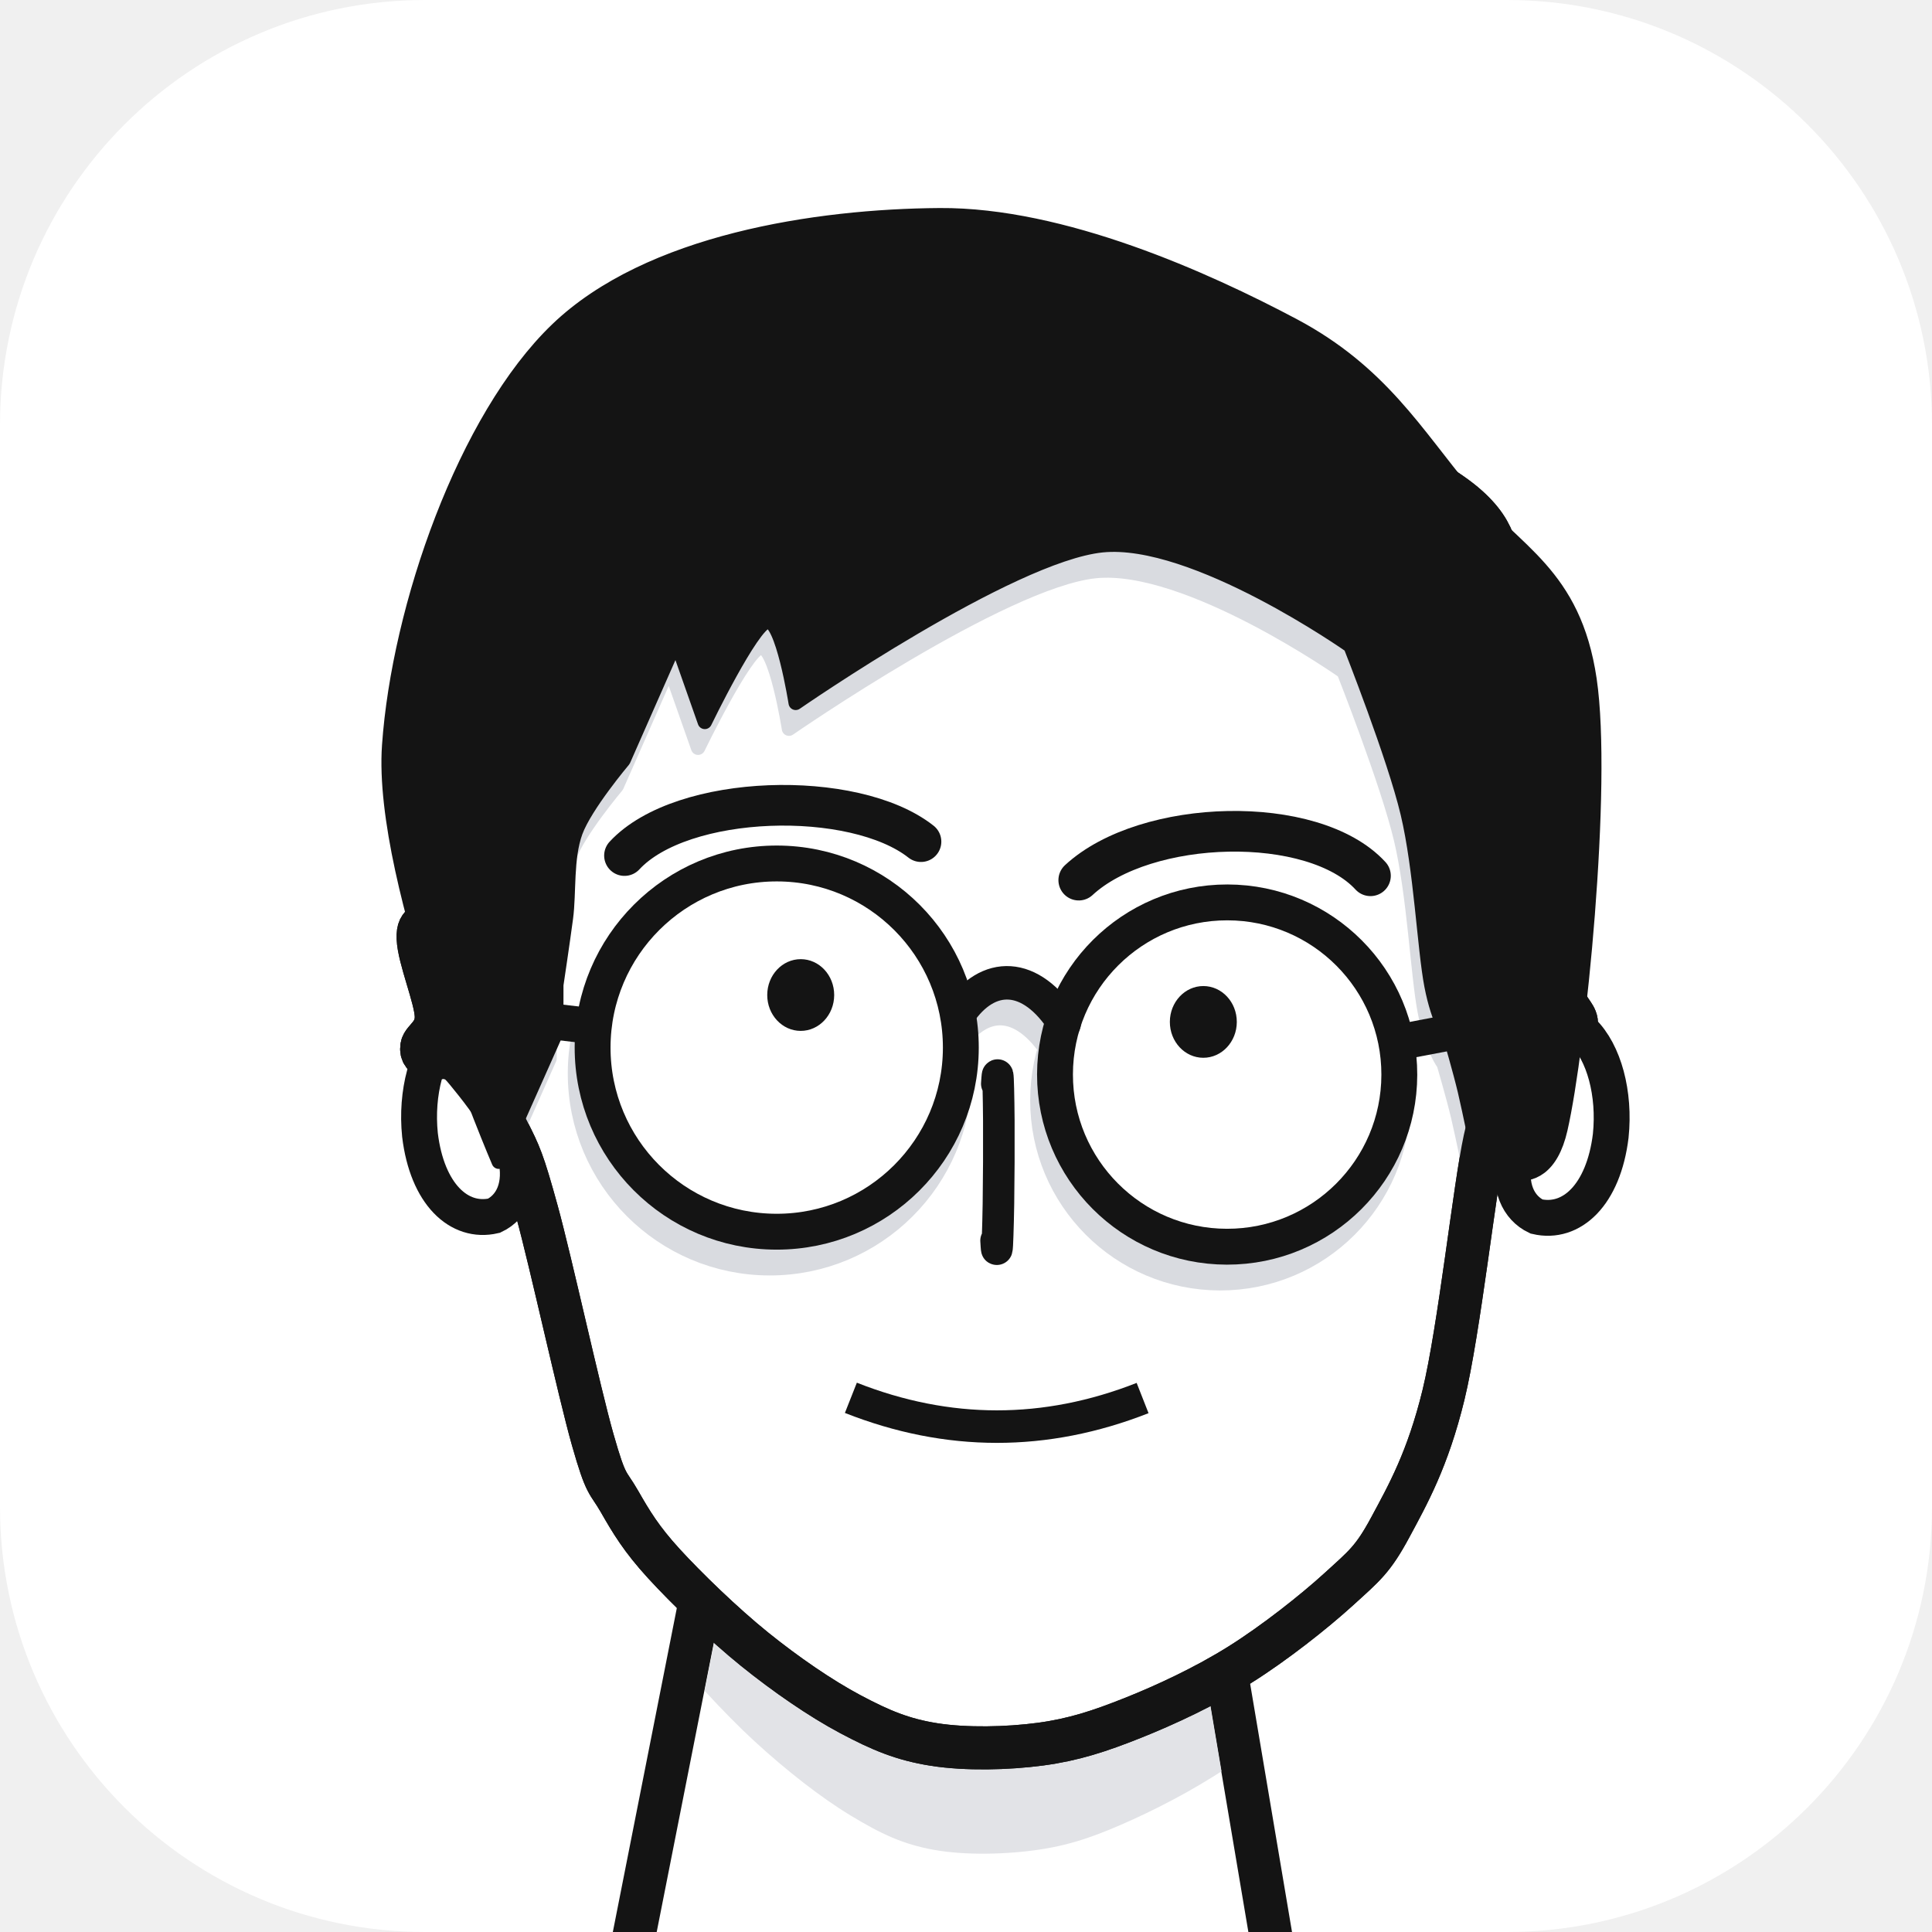
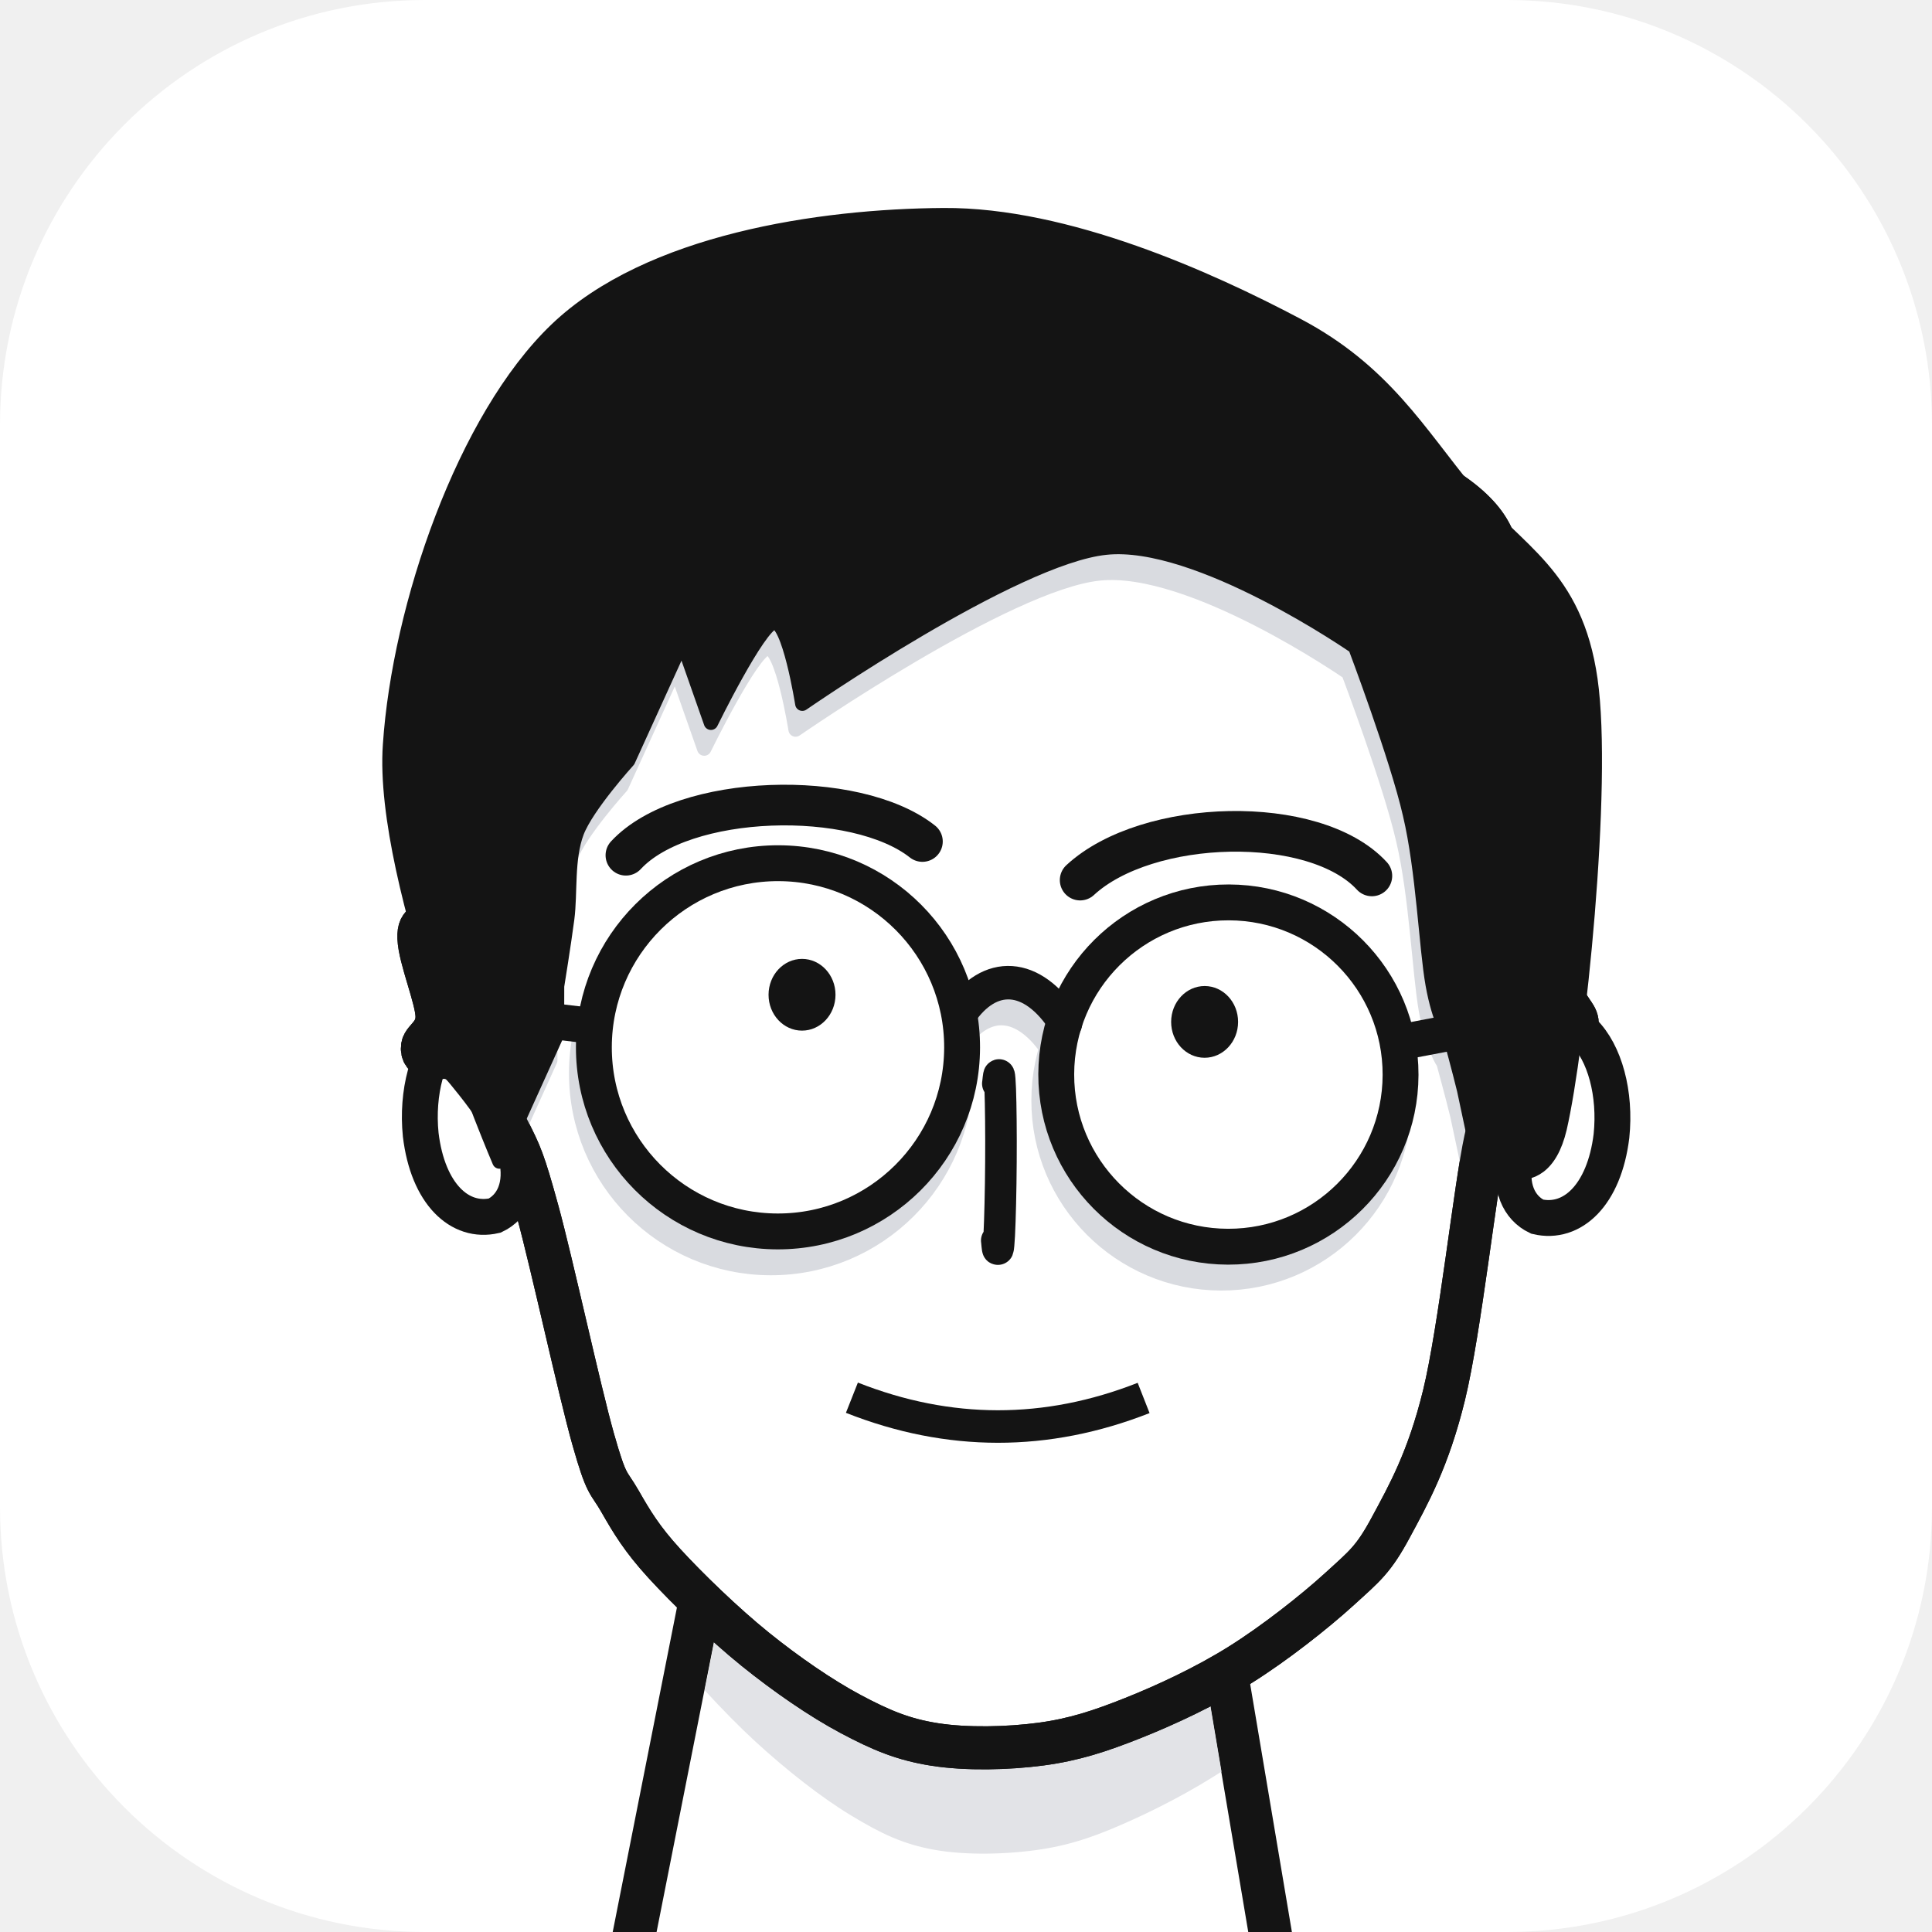
<svg xmlns="http://www.w3.org/2000/svg" viewBox="332 110 404 404" width="404" height="404">
  <defs>
    <clipPath id="kTile">
      <rect x="332" y="110" width="404" height="404" rx="88.88" />
    </clipPath>
  </defs>
  <g clip-path="url(#kTile)">
    <rect x="332" y="110" width="404" height="404" fill="#ffffff" />
    <defs data-dc-tpl="7">
      <clipPath data-dc-tpl="8" id="kFaceClip" clipPathUnits="userSpaceOnUse">
        <path data-dc-tpl="9" id="kFaceClipP" d="M -31.5 -174.8 C -37 -173 -52.68 -168.22 -60.5 -164.7 C -68.32 -161.18 -72.53 -158.33 -78.4 -153.7 C -84.27 -149.07 -90.13 -143.47 -95.7 -136.9 C -101.27 -130.33 -107.97 -120.98 -111.8 -114.3 C -115.63 -107.62 -118.05 -101.53 -118.7 -96.8 C -119.35 -92.07 -115.82 -93.97 -115.7 -85.9 C -115.58 -77.83 -117.13 -56.1 -118 -48.4 C -118.87 -40.7 -121.05 -43.85 -120.9 -39.7 C -120.75 -35.55 -117.23 -27.27 -117.1 -23.5 C -116.97 -19.73 -119.85 -18.58 -120.1 -17.1 C -120.35 -15.62 -119.52 -15 -118.6 -14.6 C -117.68 -14.2 -115.9 -15.13 -114.6 -14.7 C -113.3 -14.27 -112.88 -14.53 -110.8 -12 C -108.72 -9.47 -104.57 -4.4 -102.1 0.5 C -99.63 5.4 -98.97 6.63 -96 17.4 C -93.03 28.17 -87.18 55 -84.3 65.1 C -81.42 75.2 -81.18 73.68 -78.7 78 C -76.22 82.32 -74.12 85.85 -69.4 91 C -64.68 96.15 -56.92 103.65 -50.4 108.9 C -43.88 114.15 -36.57 119.18 -30.3 122.5 C -24.03 125.82 -19.42 127.77 -12.8 128.8 C -6.18 129.83 2.48 129.63 9.4 128.7 C 16.32 127.77 21.77 125.97 28.7 123.2 C 35.63 120.43 43.82 116.6 51 112.1 C 58.18 107.6 66.55 101 71.8 96.2 C 77.05 91.4 78.87 90.07 82.5 83.3 C 86.13 76.53 90.32 69.12 93.6 55.6 C 96.88 42.08 100.07 12.03 102.2 2.2 C 104.33 -7.63 105.12 -0.75 106.4 -3.4 C 107.68 -6.05 107.53 -10.85 109.9 -13.7 C 112.27 -16.55 118.93 -18.6 120.6 -20.5 C 122.27 -22.4 120.65 -23.82 119.9 -25.1 C 119.15 -26.38 116.82 -27.15 116.1 -28.2 C 115.38 -29.25 114.88 -25.52 115.6 -31.4 C 116.32 -37.28 120.32 -56.93 120.4 -63.5 C 120.48 -70.07 117.52 -65.48 116.1 -70.8 C 114.68 -76.12 113.52 -88.28 111.9 -95.4 C 110.28 -102.52 108.77 -107.6 106.4 -113.5 C 104.03 -119.4 105.7 -124.1 97.7 -130.8 C 89.7 -137.5 66.68 -148.28 58.4 -153.7 C 50.12 -159.12 51.27 -160.88 48 -163.3 C 44.73 -165.72 46.28 -166.23 38.8 -168.2 C 31.32 -170.17 14.15 -173.88 3.1 -175.1 C -7.95 -176.32 -21.73 -175.55 -27.5 -175.5 C -33.27 -175.45 -26 -176.6 -31.5 -174.8 Z" />
      </clipPath>
      <clipPath data-dc-tpl="10" id="kNeckClip" clipPathUnits="userSpaceOnUse">
-         <path data-dc-tpl="11" id="kNeckClipP" d="M -37.5 0 L 24.7 0 L 57.7 195 L -75.9 195 Z" transform="rotate(0.02 -9.1 110) translate(-0.0 0)" />
+         <path data-dc-tpl="11" id="kNeckClipP" d="M -37.5 0 L 24.7 0 L 57.7 195 L -75.9 195 Z" transform="rotate(0.04 -9.1 110) translate(-0.0 0)" />
      </clipPath>
      <filter data-dc-tpl="12" id="kDs" x="-40%" y="-40%" width="180%" height="180%">
        <feDropShadow data-dc-tpl="13" dx="-1.5" dy="5" stdDeviation="1.4" flood-color="#c9cbd1" flood-opacity="0.8" />
      </filter>
    </defs>
    <g data-dc-tpl="14" transform="translate(540,346)">
      <g data-dc-tpl="15" id="kNeck">
-         <path data-dc-tpl="16" id="kNeckFill" d="M -50 40 L 36 40 L 60 182 Q -9 205 -78 182 Z" fill="#ffffff" transform="rotate(0.02 -9.1 110) translate(-0.0 0)" />
-         <path data-dc-tpl="17" id="kNeckL" d="M -50 40 L -78 182" fill="none" stroke="#141414" stroke-width="9" stroke-linecap="round" transform="rotate(0.02 -9.1 110) translate(-0.0 0)" />
-         <path data-dc-tpl="18" id="kNeckR" d="M 36 40 L 60 182" fill="none" stroke="#141414" stroke-width="9" stroke-linecap="round" transform="rotate(0.02 -9.1 110) translate(-0.0 0)" />
+         <path data-dc-tpl="16" id="kNeckFill" d="M -50 40 L 36 40 L 60 182 Q -9 205 -78 182 Z" fill="#ffffff" transform="rotate(0.04 -9.1 110) translate(-0.0 0)" />
+         <path data-dc-tpl="17" id="kNeckL" d="M -50 40 L -78 182" fill="none" stroke="#141414" stroke-width="9" stroke-linecap="round" transform="rotate(0.04 -9.1 110) translate(-0.0 0)" />
+         <path data-dc-tpl="18" id="kNeckR" d="M 36 40 L 60 182" fill="none" stroke="#141414" stroke-width="9" stroke-linecap="round" transform="rotate(0.04 -9.1 110) translate(-0.0 0)" />
      </g>
      <g data-dc-tpl="19" clip-path="url(#kNeckClip)">
-         <g data-dc-tpl="20" id="kChinHead" transform="rotate(0.044 0 128) translate(0 -34) scale(1 1) translate(0 34) translate(0 132) skewX(-0.01) translate(0 -132)" style="">
-           <g data-dc-tpl="21" id="kChinSh" data-sh="1" transform="translate(0.18 0.01)" style="">
+         <g data-dc-tpl="20" id="kChinHead" transform="rotate(0.059 0 128) translate(0 -34) scale(1 1) translate(0 34) translate(0 132) skewX(-0.02) translate(0 -132)" style="">
+           <g data-dc-tpl="21" id="kChinSh" data-sh="1" transform="translate(0.27 -0.00)" style="">
            <path data-dc-tpl="22" transform="translate(0 4) scale(1 1.14)" fill="#e2e3e7" d="M -31.5 -174.8 C -37 -173 -52.68 -168.22 -60.5 -164.7 C -68.32 -161.18 -72.53 -158.33 -78.4 -153.7 C -84.27 -149.07 -90.13 -143.47 -95.7 -136.9 C -101.27 -130.33 -107.97 -120.98 -111.8 -114.3 C -115.63 -107.62 -118.05 -101.53 -118.7 -96.8 C -119.35 -92.07 -115.82 -93.97 -115.7 -85.9 C -115.58 -77.83 -117.13 -56.1 -118 -48.4 C -118.87 -40.7 -121.05 -43.85 -120.9 -39.7 C -120.75 -35.55 -117.23 -27.27 -117.1 -23.5 C -116.97 -19.73 -119.85 -18.58 -120.1 -17.1 C -120.35 -15.62 -119.52 -15 -118.6 -14.6 C -117.68 -14.2 -115.9 -15.13 -114.6 -14.7 C -113.3 -14.27 -112.88 -14.53 -110.8 -12 C -108.72 -9.47 -104.57 -4.4 -102.1 0.5 C -99.63 5.4 -98.97 6.63 -96 17.4 C -93.03 28.17 -87.18 55 -84.3 65.1 C -81.42 75.2 -81.18 73.68 -78.7 78 C -76.22 82.32 -74.12 85.85 -69.4 91 C -64.68 96.15 -56.92 103.65 -50.4 108.9 C -43.88 114.15 -36.57 119.18 -30.3 122.5 C -24.03 125.82 -19.42 127.77 -12.8 128.8 C -6.18 129.83 2.48 129.63 9.4 128.7 C 16.32 127.77 21.77 125.97 28.7 123.2 C 35.63 120.43 43.82 116.6 51 112.1 C 58.18 107.6 66.55 101 71.8 96.2 C 77.05 91.4 78.87 90.07 82.5 83.3 C 86.13 76.53 90.32 69.12 93.6 55.6 C 96.88 42.08 100.07 12.03 102.2 2.2 C 104.33 -7.63 105.12 -0.75 106.4 -3.4 C 107.68 -6.05 107.53 -10.85 109.9 -13.7 C 112.27 -16.55 118.93 -18.6 120.6 -20.5 C 122.27 -22.4 120.65 -23.82 119.9 -25.1 C 119.15 -26.38 116.82 -27.15 116.1 -28.2 C 115.38 -29.25 114.88 -25.52 115.6 -31.4 C 116.32 -37.28 120.32 -56.93 120.4 -63.5 C 120.48 -70.07 117.52 -65.48 116.1 -70.8 C 114.68 -76.12 113.52 -88.28 111.9 -95.4 C 110.28 -102.52 108.77 -107.6 106.4 -113.5 C 104.03 -119.4 105.7 -124.1 97.7 -130.8 C 89.7 -137.5 66.68 -148.28 58.4 -153.7 C 50.12 -159.12 51.27 -160.88 48 -163.3 C 44.73 -165.72 46.28 -166.23 38.8 -168.2 C 31.32 -170.17 14.15 -173.88 3.1 -175.1 C -7.95 -176.32 -21.73 -175.55 -27.5 -175.5 C -33.27 -175.45 -26 -176.6 -31.5 -174.8 Z" />
          </g>
        </g>
      </g>
-       <g data-dc-tpl="23" id="kHead" transform="rotate(0.044 0 128) translate(0 -34) scale(1 1) translate(0 34) translate(0 132) skewX(-0.01) translate(0 -132)" style="">
-         <g data-dc-tpl="24" id="kFace" transform="translate(0.18 0.01)" style="">
+       <g data-dc-tpl="23" id="kHead" transform="rotate(0.059 0 128) translate(0 -34) scale(1 1) translate(0 34) translate(0 132) skewX(-0.02) translate(0 -132)" style="">
+         <g data-dc-tpl="24" id="kFace" transform="translate(0.27 -0.00)" style="">
          <path data-dc-tpl="25" d="M -31.5 -174.8 C -37 -173 -52.68 -168.22 -60.5 -164.7 C -68.32 -161.18 -72.53 -158.33 -78.4 -153.7 C -84.27 -149.07 -90.13 -143.47 -95.7 -136.9 C -101.27 -130.33 -107.97 -120.98 -111.8 -114.3 C -115.63 -107.62 -118.05 -101.53 -118.7 -96.8 C -119.35 -92.07 -115.82 -93.97 -115.7 -85.9 C -115.58 -77.83 -117.13 -56.1 -118 -48.4 C -118.87 -40.7 -121.05 -43.85 -120.9 -39.7 C -120.75 -35.55 -117.23 -27.27 -117.1 -23.5 C -116.97 -19.73 -119.85 -18.58 -120.1 -17.1 C -120.35 -15.62 -119.52 -15 -118.6 -14.6 C -117.68 -14.2 -115.9 -15.13 -114.6 -14.7 C -113.3 -14.27 -112.88 -14.53 -110.8 -12 C -108.72 -9.47 -104.57 -4.4 -102.1 0.5 C -99.63 5.4 -98.97 6.63 -96 17.4 C -93.03 28.17 -87.18 55 -84.3 65.1 C -81.42 75.2 -81.18 73.68 -78.7 78 C -76.22 82.32 -74.12 85.85 -69.4 91 C -64.68 96.15 -56.92 103.65 -50.4 108.9 C -43.88 114.15 -36.57 119.18 -30.3 122.5 C -24.03 125.82 -19.42 127.77 -12.8 128.8 C -6.18 129.83 2.48 129.63 9.4 128.7 C 16.32 127.77 21.77 125.97 28.7 123.2 C 35.63 120.43 43.82 116.6 51 112.1 C 58.18 107.6 66.55 101 71.8 96.2 C 77.05 91.4 78.87 90.07 82.5 83.3 C 86.13 76.53 90.32 69.12 93.6 55.6 C 96.88 42.08 100.07 12.03 102.2 2.2 C 104.33 -7.63 105.12 -0.75 106.4 -3.4 C 107.68 -6.05 107.53 -10.85 109.9 -13.7 C 112.27 -16.55 118.93 -18.6 120.6 -20.5 C 122.27 -22.4 120.65 -23.82 119.9 -25.1 C 119.15 -26.38 116.82 -27.15 116.1 -28.2 C 115.38 -29.25 114.88 -25.52 115.6 -31.4 C 116.32 -37.28 120.32 -56.93 120.4 -63.5 C 120.48 -70.07 117.52 -65.48 116.1 -70.8 C 114.68 -76.12 113.52 -88.28 111.9 -95.4 C 110.28 -102.52 108.77 -107.6 106.4 -113.5 C 104.03 -119.4 105.7 -124.1 97.7 -130.8 C 89.7 -137.5 66.68 -148.28 58.4 -153.7 C 50.12 -159.12 51.27 -160.88 48 -163.3 C 44.73 -165.72 46.28 -166.23 38.8 -168.2 C 31.32 -170.17 14.15 -173.88 3.1 -175.1 C -7.95 -176.32 -21.73 -175.55 -27.5 -175.5 C -33.27 -175.45 -26 -176.6 -31.5 -174.8 Z" fill="#ffffff" stroke="#141414" stroke-width="9" stroke-linejoin="round" />
        </g>
-         <g data-dc-tpl="26" id="kFeatShHost" transform="translate(0.18 0.01)" style="">
+         <g data-dc-tpl="26" id="kFeatShHost" transform="translate(0.27 -0.00)" style="">
          <g data-dc-tpl="27" clip-path="url(#kFaceClip)">
-             <g data-dc-tpl="28" id="kFeatShIn" transform="translate(0.20 0.01) rotate(0.04 1 -14)">
-               <g data-dc-tpl="29" id="kFeatShOff" data-sh="1" transform="translate(-1.43 5.41)" fill="none" stroke="#d9dbe0">
+             <g data-dc-tpl="28" id="kFeatShIn" transform="translate(0.31 -0.00) rotate(0.06 1 -14)">
+               <g data-dc-tpl="29" id="kFeatShOff" data-sh="1" transform="translate(-1.44 5.42)" fill="none" stroke="#d9dbe0">
                <path data-dc-tpl="30" d="M -8 -24 C -2 -33 7 -33 14 -22" stroke-width="7" stroke-linecap="round" />
                <circle data-dc-tpl="31" cx="-46.1" cy="-16.9" r="38.5" stroke-width="7.5" />
                <circle data-dc-tpl="32" cx="48.1" cy="-11.4" r="36" stroke-width="7.5" />
              </g>
            </g>
          </g>
        </g>
-         <g data-dc-tpl="33" id="kEarL" transform="translate(-98.8 -3.0)" opacity="1.000" style="">
+         <g data-dc-tpl="33" id="kEarL" transform="translate(-98.7 -3.0)" opacity="1.000" style="">
          <path data-dc-tpl="34" d="M -15.60 -17.4 C -20.10 -13 -22.40 -4.4 -21.50 4.4 C -20.00 16.8 -13.30 23 -6.00 21.3 C -2.20 19.5 0.00 15 -1.50 8.8 " fill="#ffffff" stroke="#141414" stroke-width="7.5" stroke-linecap="round" />
        </g>
-         <g data-dc-tpl="35" id="kEarR" transform="translate(107.2 -3.0)" opacity="1.000" style="">
+         <g data-dc-tpl="35" id="kEarR" transform="translate(107.3 -3.0)" opacity="1.000" style="">
          <path data-dc-tpl="36" d="M 15.60 -17.4 C 20.10 -13 22.40 -4.4 21.50 4.4 C 20.00 16.8 13.30 23 6.00 21.3 C 2.20 19.5 0.00 15 1.50 8.8 " fill="#ffffff" stroke="#141414" stroke-width="7.5" stroke-linecap="round" />
        </g>
-         <g data-dc-tpl="37" id="kHairClip" clip-path="url(#kFaceClip)" transform="translate(0.18 0.01)">
+         <g data-dc-tpl="37" id="kHairClip" clip-path="url(#kFaceClip)" transform="translate(0.27 -0.00)">
          <g data-dc-tpl="38" id="kHairSh" data-sh="1" style="">
-             <path data-dc-tpl="39" id="kHairShP" transform="translate(-1.4 5.4)" fill="#d9dbe0" stroke="#d9dbe0" stroke-width="3" stroke-linejoin="round" stroke-linecap="round" d="M -104.0 7.0 C -104.0 7.0 -129.0 -51.0 -127.0 -80.0 C -125.0 -109.0 -111.2 -148.5 -92.0 -167.0 C -72.8 -185.5 -37.7 -190.8 -12.0 -191.0 C 13.7 -191.2 43.7 -177.7 62.0 -168.0 C 80.3 -158.3 87.7 -145.3 98.0 -133.0 C 108.3 -120.7 120.7 -116.2 124.0 -94.0 C 127.3 -71.8 121.8 -16.7 118.0 0.0 C 114.2 16.7 101.0 6.0 101.0 6.0 C 101.0 6.0 99.0 -3.8 98.0 -8.0 C 97.0 -12.2 95.0 -19.0 95.0 -19.0 C 95.0 -19.0 92.5 -22.2 91.0 -30.0 C 89.5 -37.8 88.8 -54.2 86.0 -66.0 C 83.2 -77.8 74.0 -101.0 74.0 -101.0 C 74.0 -101.0 41.3 -124.0 22.0 -122.0 C 2.7 -120.0 -42.0 -89.0 -42.0 -89.0 C -42.0 -89.0 -44.8 -106.7 -48.0 -106.0 C -51.2 -105.3 -61.0 -85.0 -61.0 -85.0 C -61.0 -85.0 -67.0 -102.0 -67.0 -102.0 C -67.0 -102.0 -78.0 -77.0 -78.0 -77.0 C -78.0 -77.0 -86.0 -67.5 -88.0 -62.0 C -90.0 -56.5 -89.3 -49.3 -90.0 -44.0 C -90.7 -38.7 -92.0 -30.0 -92.0 -30.0 C -92.0 -30.0 -92.0 -20.0 -92.0 -20.0 C -92.0 -20.0 -104.0 7.0 -104.0 7.0 Z" />
+             <path data-dc-tpl="39" id="kHairShP" transform="translate(-1.4 5.4)" fill="#d9dbe0" stroke="#d9dbe0" stroke-width="3" stroke-linejoin="round" stroke-linecap="round" d="M -104.0 7.0 C -104.0 7.0 -129.0 -51.1 -127.0 -80.1 C -125.1 -109.1 -111.6 -148.5 -92.3 -167.0 C -73.0 -185.5 -37.3 -190.8 -11.4 -191.0 C 14.4 -191.2 44.3 -177.7 62.5 -168.1 C 80.8 -158.5 88.1 -145.5 98.3 -133.2 C 108.5 -120.8 120.8 -116.2 124.0 -94.0 C 127.2 -71.9 121.5 -16.8 117.7 -0.2 C 113.8 16.4 100.7 5.8 100.7 5.8 C 100.7 5.8 98.6 -4.0 97.7 -8.2 C 96.7 -12.3 94.8 -19.2 94.8 -19.2 C 94.8 -19.2 92.5 -22.4 91.1 -30.2 C 89.7 -38.0 89.1 -54.0 86.3 -65.8 C 83.6 -77.6 74.8 -100.8 74.8 -100.8 C 74.8 -100.8 41.9 -123.6 22.6 -121.5 C 3.4 -119.5 -40.8 -88.8 -40.8 -88.8 C -40.8 -88.8 -43.6 -106.4 -46.8 -105.8 C -50.0 -105.1 -59.9 -84.8 -59.9 -84.8 C -59.9 -84.8 -65.9 -101.8 -65.9 -101.8 C -65.9 -101.8 -77.2 -76.9 -77.2 -76.9 C -77.2 -76.9 -85.8 -67.4 -87.9 -61.9 C -90.0 -56.3 -89.2 -49.2 -89.9 -43.8 C -90.6 -38.4 -92.0 -29.7 -92.0 -29.7 C -92.0 -29.7 -92.0 -19.6 -92.0 -19.6 C -92.0 -19.6 -104.0 7.0 -104.0 7.0 Z" />
          </g>
        </g>
-         <g data-dc-tpl="40" id="kHair" transform="translate(0.18 0.01)" style="">
-           <path data-dc-tpl="41" id="kHairP" fill="#141414" stroke="#141414" stroke-width="3" stroke-linejoin="round" stroke-linecap="round" d="M -104.0 7.0 C -104.0 7.0 -129.0 -51.0 -127.0 -80.0 C -125.0 -109.0 -111.2 -148.5 -92.0 -167.0 C -72.8 -185.5 -37.7 -190.8 -12.0 -191.0 C 13.7 -191.2 43.7 -177.7 62.0 -168.0 C 80.3 -158.3 87.7 -145.3 98.0 -133.0 C 108.3 -120.7 120.7 -116.2 124.0 -94.0 C 127.3 -71.8 121.8 -16.7 118.0 0.0 C 114.2 16.7 101.0 6.0 101.0 6.0 C 101.0 6.0 99.0 -3.8 98.0 -8.0 C 97.0 -12.2 95.0 -19.0 95.0 -19.0 C 95.0 -19.0 92.5 -22.2 91.0 -30.0 C 89.5 -37.8 88.8 -54.2 86.0 -66.0 C 83.2 -77.8 74.0 -101.0 74.0 -101.0 C 74.0 -101.0 41.3 -124.0 22.0 -122.0 C 2.7 -120.0 -42.0 -89.0 -42.0 -89.0 C -42.0 -89.0 -44.8 -106.7 -48.0 -106.0 C -51.2 -105.3 -61.0 -85.0 -61.0 -85.0 C -61.0 -85.0 -67.0 -102.0 -67.0 -102.0 C -67.0 -102.0 -78.0 -77.0 -78.0 -77.0 C -78.0 -77.0 -86.0 -67.5 -88.0 -62.0 C -90.0 -56.5 -89.3 -49.3 -90.0 -44.0 C -90.7 -38.7 -92.0 -30.0 -92.0 -30.0 C -92.0 -30.0 -92.0 -20.0 -92.0 -20.0 C -92.0 -20.0 -104.0 7.0 -104.0 7.0 Z" />
+         <g data-dc-tpl="40" id="kHair" transform="translate(0.27 -0.00)" style="">
+           <path data-dc-tpl="41" id="kHairP" fill="#141414" stroke="#141414" stroke-width="3" stroke-linejoin="round" stroke-linecap="round" d="M -104.0 7.0 C -104.0 7.0 -129.0 -51.1 -127.0 -80.1 C -125.1 -109.1 -111.6 -148.5 -92.3 -167.0 C -73.0 -185.5 -37.3 -190.8 -11.4 -191.0 C 14.4 -191.2 44.3 -177.7 62.5 -168.1 C 80.8 -158.5 88.1 -145.5 98.3 -133.2 C 108.5 -120.8 120.8 -116.2 124.0 -94.0 C 127.2 -71.9 121.5 -16.8 117.7 -0.2 C 113.8 16.4 100.7 5.8 100.7 5.8 C 100.7 5.8 98.6 -4.0 97.7 -8.2 C 96.7 -12.3 94.8 -19.2 94.8 -19.2 C 94.8 -19.2 92.5 -22.4 91.1 -30.2 C 89.7 -38.0 89.1 -54.0 86.3 -65.8 C 83.6 -77.6 74.8 -100.8 74.8 -100.8 C 74.8 -100.8 41.9 -123.6 22.6 -121.5 C 3.4 -119.5 -40.8 -88.8 -40.8 -88.8 C -40.8 -88.8 -43.6 -106.4 -46.8 -105.8 C -50.0 -105.1 -59.9 -84.8 -59.9 -84.8 C -59.9 -84.8 -65.9 -101.8 -65.9 -101.8 C -65.9 -101.8 -77.2 -76.9 -77.2 -76.9 C -77.2 -76.9 -85.8 -67.4 -87.9 -61.9 C -90.0 -56.3 -89.2 -49.2 -89.9 -43.8 C -90.6 -38.4 -92.0 -29.7 -92.0 -29.7 C -92.0 -29.7 -92.0 -19.6 -92.0 -19.6 C -92.0 -19.6 -104.0 7.0 -104.0 7.0 Z" />
        </g>
-         <path data-dc-tpl="42" id="kStemL" d="M -85.5 -21.5 L -106.8 -24.0" fill="none" stroke="#141414" stroke-width="7.5" stroke-linecap="butt" opacity="1.000" />
-         <path data-dc-tpl="43" id="kStemR" d="M 85.3 -18.3 L 115.2 -24.0" fill="none" stroke="#141414" stroke-width="7.5" stroke-linecap="butt" opacity="1.000" />
-         <g data-dc-tpl="44" id="kFaceLine" transform="translate(0.18 0.01)" style="">
+         <path data-dc-tpl="42" id="kStemL" d="M -85.3 -21.5 L -106.7 -24.0" fill="none" stroke="#141414" stroke-width="7.5" stroke-linecap="butt" opacity="1.000" />
+         <path data-dc-tpl="43" id="kStemR" d="M 85.5 -18.3 L 115.3 -24.0" fill="none" stroke="#141414" stroke-width="7.5" stroke-linecap="butt" opacity="1.000" />
+         <g data-dc-tpl="44" id="kFaceLine" transform="translate(0.27 -0.00)" style="">
          <path data-dc-tpl="45" d="M -31.5 -174.8 C -37 -173 -52.68 -168.22 -60.5 -164.7 C -68.32 -161.18 -72.53 -158.33 -78.4 -153.7 C -84.27 -149.07 -90.13 -143.47 -95.7 -136.9 C -101.27 -130.33 -107.97 -120.98 -111.8 -114.3 C -115.63 -107.62 -118.05 -101.53 -118.7 -96.8 C -119.35 -92.07 -115.82 -93.97 -115.7 -85.9 C -115.58 -77.83 -117.13 -56.1 -118 -48.4 C -118.87 -40.7 -121.05 -43.85 -120.9 -39.7 C -120.75 -35.55 -117.23 -27.27 -117.1 -23.5 C -116.97 -19.73 -119.85 -18.58 -120.1 -17.1 C -120.35 -15.62 -119.52 -15 -118.6 -14.6 C -117.68 -14.2 -115.9 -15.13 -114.6 -14.7 C -113.3 -14.27 -112.88 -14.53 -110.8 -12 C -108.72 -9.47 -104.57 -4.4 -102.1 0.5 C -99.63 5.4 -98.97 6.63 -96 17.4 C -93.03 28.17 -87.18 55 -84.3 65.1 C -81.42 75.2 -81.18 73.68 -78.7 78 C -76.22 82.32 -74.12 85.85 -69.4 91 C -64.68 96.15 -56.92 103.65 -50.4 108.9 C -43.88 114.15 -36.57 119.18 -30.3 122.5 C -24.03 125.82 -19.42 127.77 -12.8 128.8 C -6.18 129.83 2.48 129.63 9.4 128.7 C 16.32 127.77 21.77 125.97 28.7 123.2 C 35.63 120.43 43.82 116.6 51 112.1 C 58.18 107.6 66.55 101 71.8 96.2 C 77.05 91.4 78.87 90.07 82.5 83.3 C 86.13 76.53 90.32 69.12 93.6 55.6 C 96.88 42.08 100.07 12.03 102.2 2.2 C 104.33 -7.63 105.12 -0.75 106.4 -3.4 C 107.68 -6.05 107.53 -10.85 109.9 -13.7 C 112.27 -16.55 118.93 -18.6 120.6 -20.5 C 122.27 -22.4 120.65 -23.82 119.9 -25.1 C 119.15 -26.38 116.82 -27.15 116.1 -28.2 C 115.38 -29.25 114.88 -25.52 115.6 -31.4 C 116.32 -37.28 120.32 -56.93 120.4 -63.5 C 120.48 -70.07 117.52 -65.48 116.1 -70.8 C 114.68 -76.12 113.52 -88.28 111.9 -95.4 C 110.28 -102.52 108.77 -107.6 106.4 -113.5 C 104.03 -119.4 105.7 -124.1 97.7 -130.8 C 89.7 -137.5 66.68 -148.28 58.4 -153.7 C 50.12 -159.12 51.27 -160.88 48 -163.3 C 44.73 -165.72 46.28 -166.23 38.8 -168.2 C 31.32 -170.17 14.15 -173.88 3.1 -175.1 C -7.95 -176.32 -21.73 -175.55 -27.5 -175.5 C -33.27 -175.45 -26 -176.6 -31.5 -174.8 Z" fill="none" stroke="#141414" stroke-width="9" stroke-linejoin="round" />
        </g>
-         <g data-dc-tpl="46" id="kClipHost" transform="translate(0.18 0.01)" style="">
+         <g data-dc-tpl="46" id="kClipHost" transform="translate(0.27 -0.00)" style="">
          <g data-dc-tpl="47" clip-path="url(#kFaceClip)">
-             <g data-dc-tpl="48" id="kFeatIn" transform="translate(0.20 0.01) rotate(0.04 1 -14)">
+             <g data-dc-tpl="48" id="kFeatIn" transform="translate(0.31 -0.00) rotate(0.06 1 -14)">
              <circle data-dc-tpl="49" cx="-46.1" cy="-16.9" r="38.5" fill="#ffffff" />
              <circle data-dc-tpl="50" cx="48.1" cy="-11.4" r="36" fill="#ffffff" />
              <clipPath data-dc-tpl="51" id="kLensL">
                <circle data-dc-tpl="52" cx="-46.1" cy="-16.9" r="37.3" />
              </clipPath>
              <clipPath data-dc-tpl="53" id="kLensR">
                <circle data-dc-tpl="54" cx="48.1" cy="-11.4" r="34.8" />
              </clipPath>
              <g data-dc-tpl="55" id="kBrows" transform="translate(0 0.00)">
                <path data-dc-tpl="56" d="M -78 -57 C -66 -70 -30 -71 -16 -60" fill="none" stroke="#141414" stroke-width="8.5" stroke-linecap="round" />
                <path data-dc-tpl="57" d="M 17 -52 C 31 -65 66 -66 78 -53" fill="none" stroke="#141414" stroke-width="8.5" stroke-linecap="round" />
              </g>
-               <g data-dc-tpl="58" id="kMouth" transform="translate(0.03 0.00) rotate(-0.04 0 60)">
+               <g data-dc-tpl="58" id="kMouth" transform="translate(0.04 -0.00) rotate(-0.07 0 60)">
                <path data-dc-tpl="59" id="kMouthP" d="M -30.5 56.3 C -10.2 64.3 10.2 64.3 30.5 56.3" fill="none" stroke="#141414" stroke-width="6.8" stroke-linecap="butt" />
              </g>
            </g>
          </g>
        </g>
-         <g data-dc-tpl="60" id="kFeat" transform="translate(0.38 0.03) rotate(0.04 1 -14)" style="">
+         <g data-dc-tpl="60" id="kFeat" transform="translate(0.58 -0.00) rotate(0.06 1 -14)" style="">
          <path data-dc-tpl="61" d="M -8 -24 C -2 -33 7 -33 14 -22" fill="none" stroke="#141414" stroke-width="7" stroke-linecap="round" />
          <circle data-dc-tpl="62" cx="-46.1" cy="-16.9" r="38.5" fill="none" stroke="#141414" stroke-width="7.5" />
          <circle data-dc-tpl="63" cx="48.1" cy="-11.4" r="36" fill="none" stroke="#141414" stroke-width="7.5" />
          <g data-dc-tpl="64" id="kPupL" transform="translate(-41.10 -27.90) scale(1.000 1.000)">
            <ellipse data-dc-tpl="65" rx="7" ry="7.5" fill="#141414" />
          </g>
          <g data-dc-tpl="66" id="kPupR" transform="translate(43.10 -22.40) scale(1.000 1.000)">
            <ellipse data-dc-tpl="67" rx="7" ry="7.5" fill="#141414" />
          </g>
        </g>
-         <g data-dc-tpl="68" id="kNoseHost" transform="translate(0.18 0.01)" style="">
+         <g data-dc-tpl="68" id="kNoseHost" transform="translate(0.27 -0.00)" style="">
          <g data-dc-tpl="69" clip-path="url(#kFaceClip)">
-             <g data-dc-tpl="70" id="kNoseIn" transform="translate(0.20 0.01) rotate(0.04 1 -14)">
-               <g data-dc-tpl="71" id="kNose" transform="translate(0.03 -2.00) rotate(0.17 0 -10)">
-                 <path data-dc-tpl="72" id="kNoseC" d="M -0.09 -7.40 C -0.06 -7.70 0.02 -9.38 0.08 -9.20 C 0.14 -9.02 0.20 -7.88 0.24 -6.30 C 0.29 -4.72 0.34 -2.25 0.37 0.30 C 0.39 2.85 0.41 6.10 0.41 9.00 C 0.41 11.90 0.39 15.15 0.37 17.70 C 0.34 20.25 0.29 22.72 0.24 24.30 C 0.20 25.88 0.14 27.02 0.08 27.20 C 0.02 27.38 -0.06 25.70 -0.09 25.40" fill="#ffffff" stroke="#141414" stroke-width="6.6" stroke-linecap="round" stroke-linejoin="round" transform="" vector-effect="none" />
+             <g data-dc-tpl="70" id="kNoseIn" transform="translate(0.31 -0.00) rotate(0.06 1 -14)">
+               <g data-dc-tpl="71" id="kNose" transform="translate(0.04 -2.00) rotate(0.25 0 -10)">
+                 <path data-dc-tpl="72" id="kNoseC" d="M -0.14 -7.40 C -0.09 -7.70 0.04 -9.38 0.12 -9.20 C 0.20 -9.02 0.30 -7.88 0.37 -6.30 C 0.44 -4.72 0.51 -2.25 0.55 0.30 C 0.60 2.85 0.62 6.10 0.62 9.00 C 0.62 11.90 0.60 15.15 0.55 17.70 C 0.51 20.25 0.44 22.72 0.37 24.30 C 0.30 25.88 0.20 27.02 0.12 27.20 C 0.04 27.38 -0.09 25.70 -0.14 25.40" fill="#ffffff" stroke="#141414" stroke-width="6.6" stroke-linecap="round" stroke-linejoin="round" transform="" vector-effect="none" />
              </g>
            </g>
          </g>
        </g>
      </g>
    </g>
  </g>
</svg>
